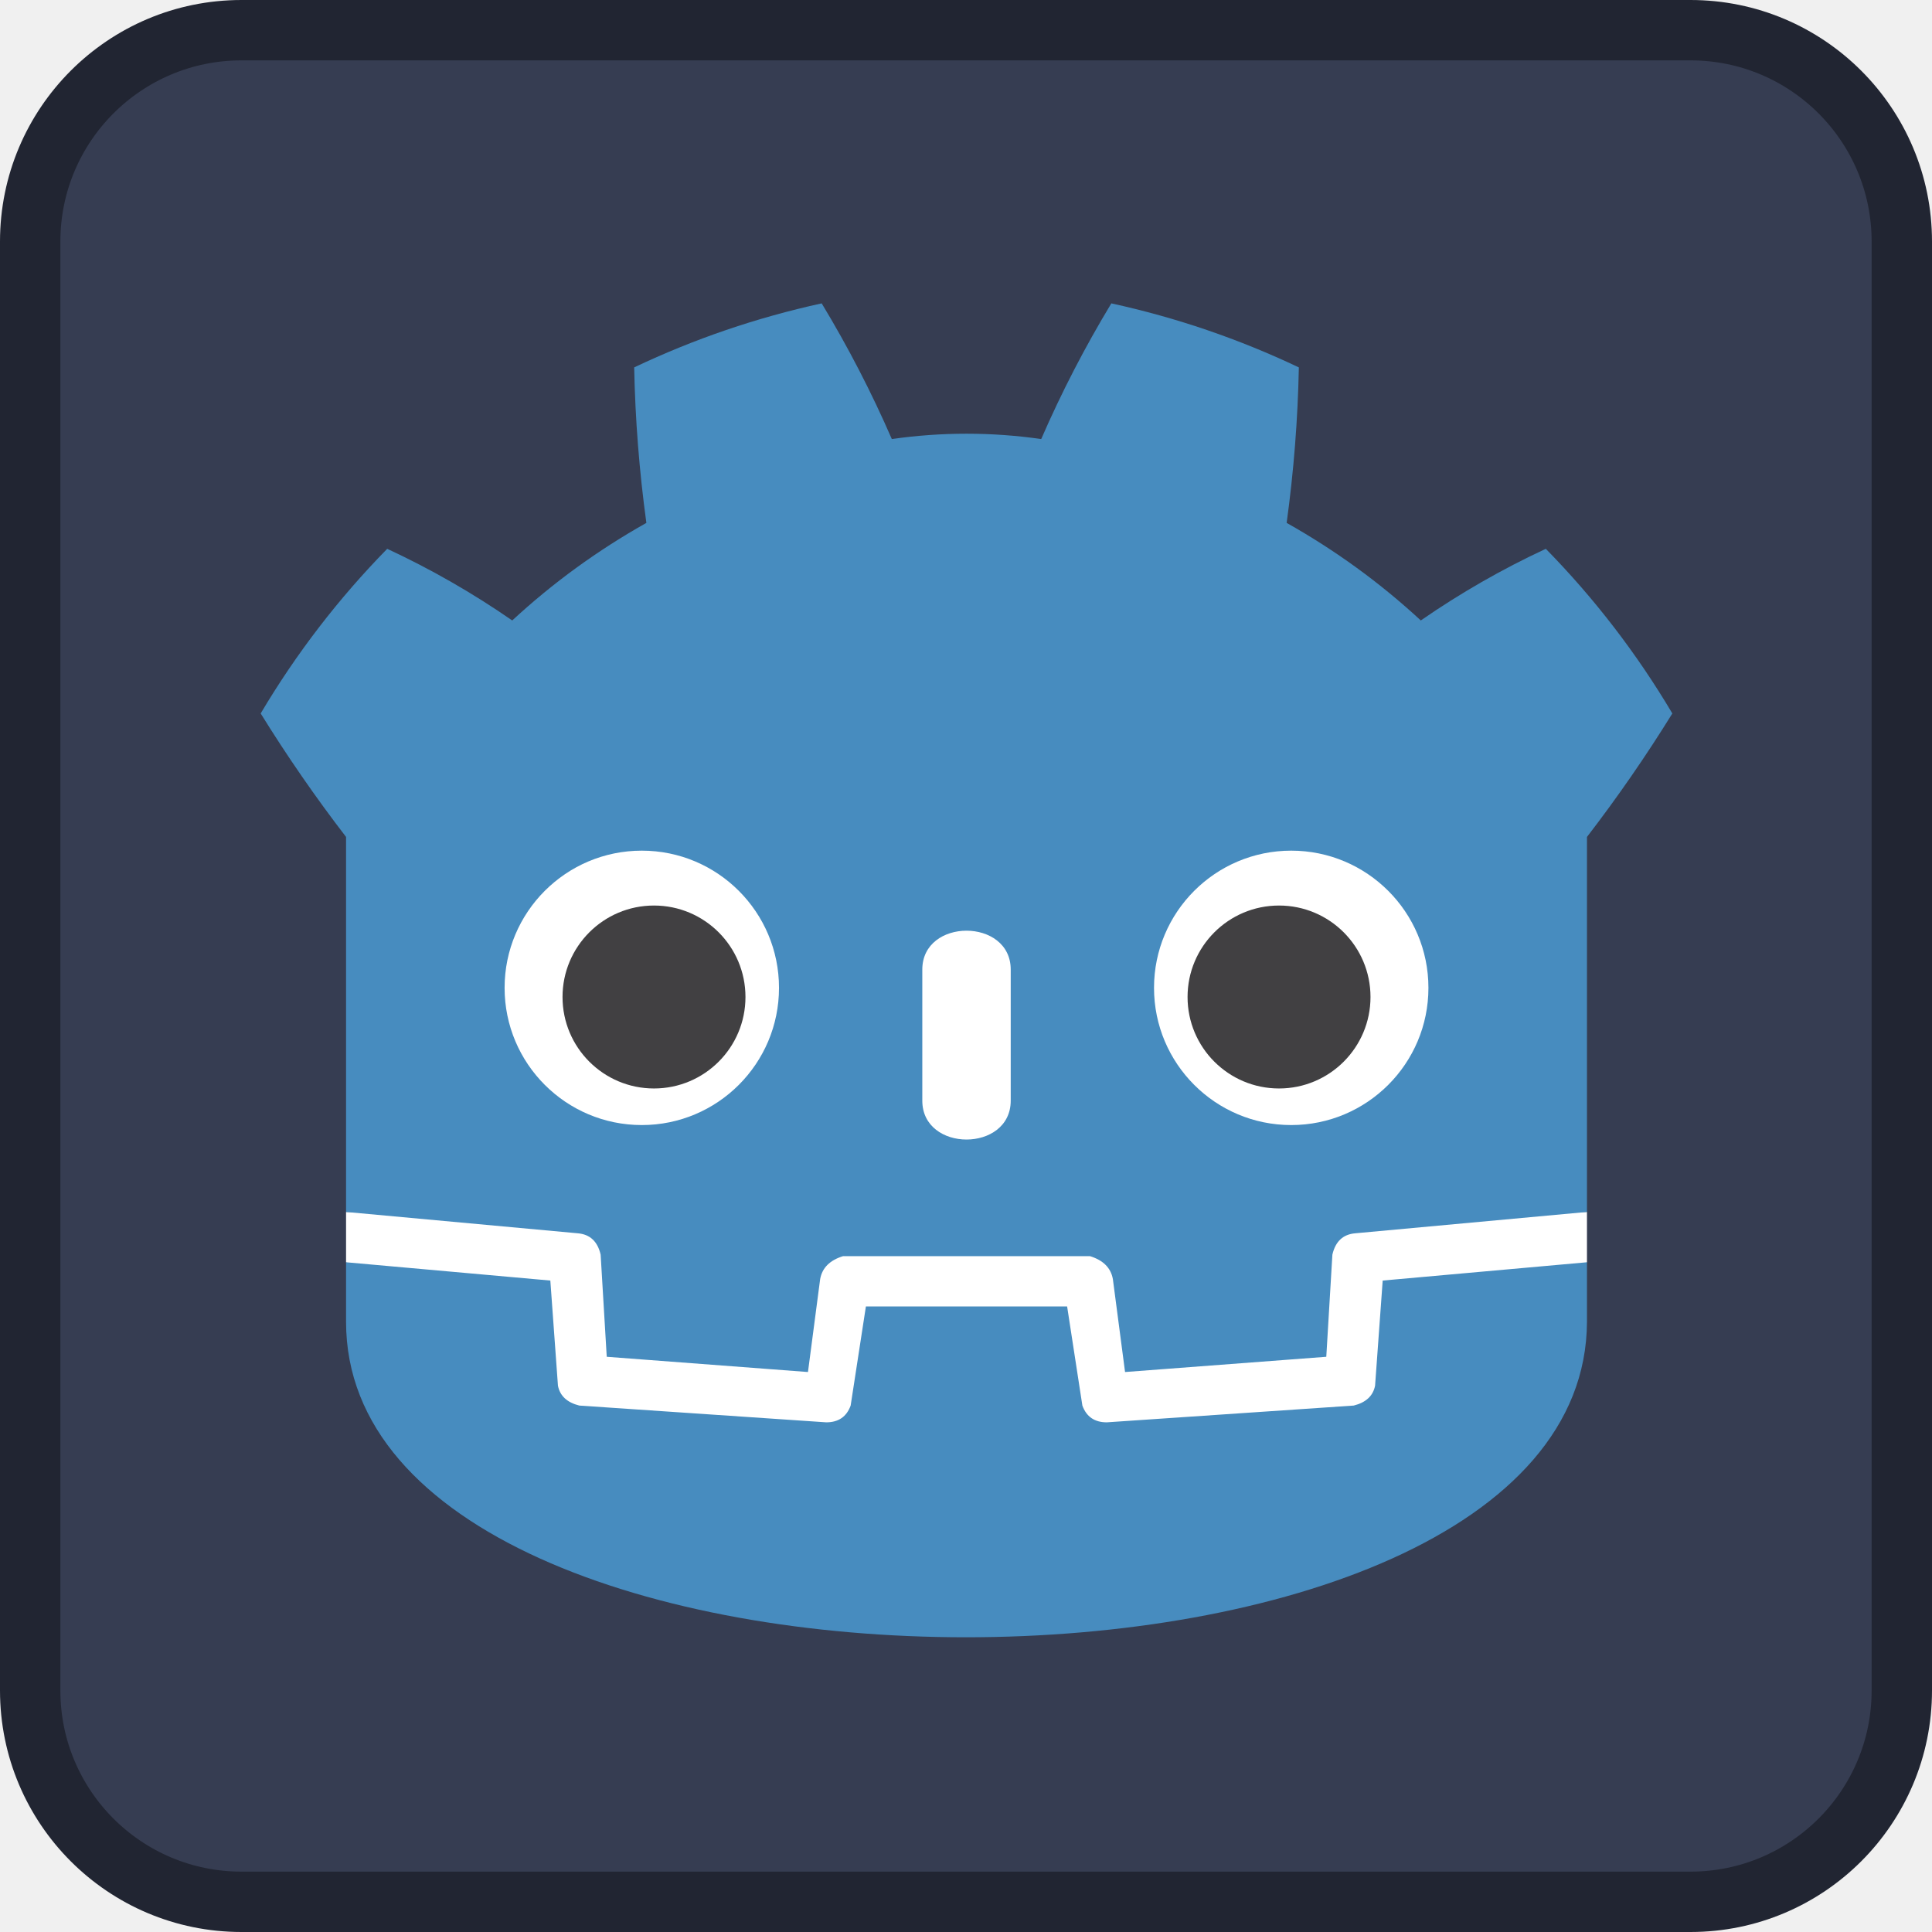
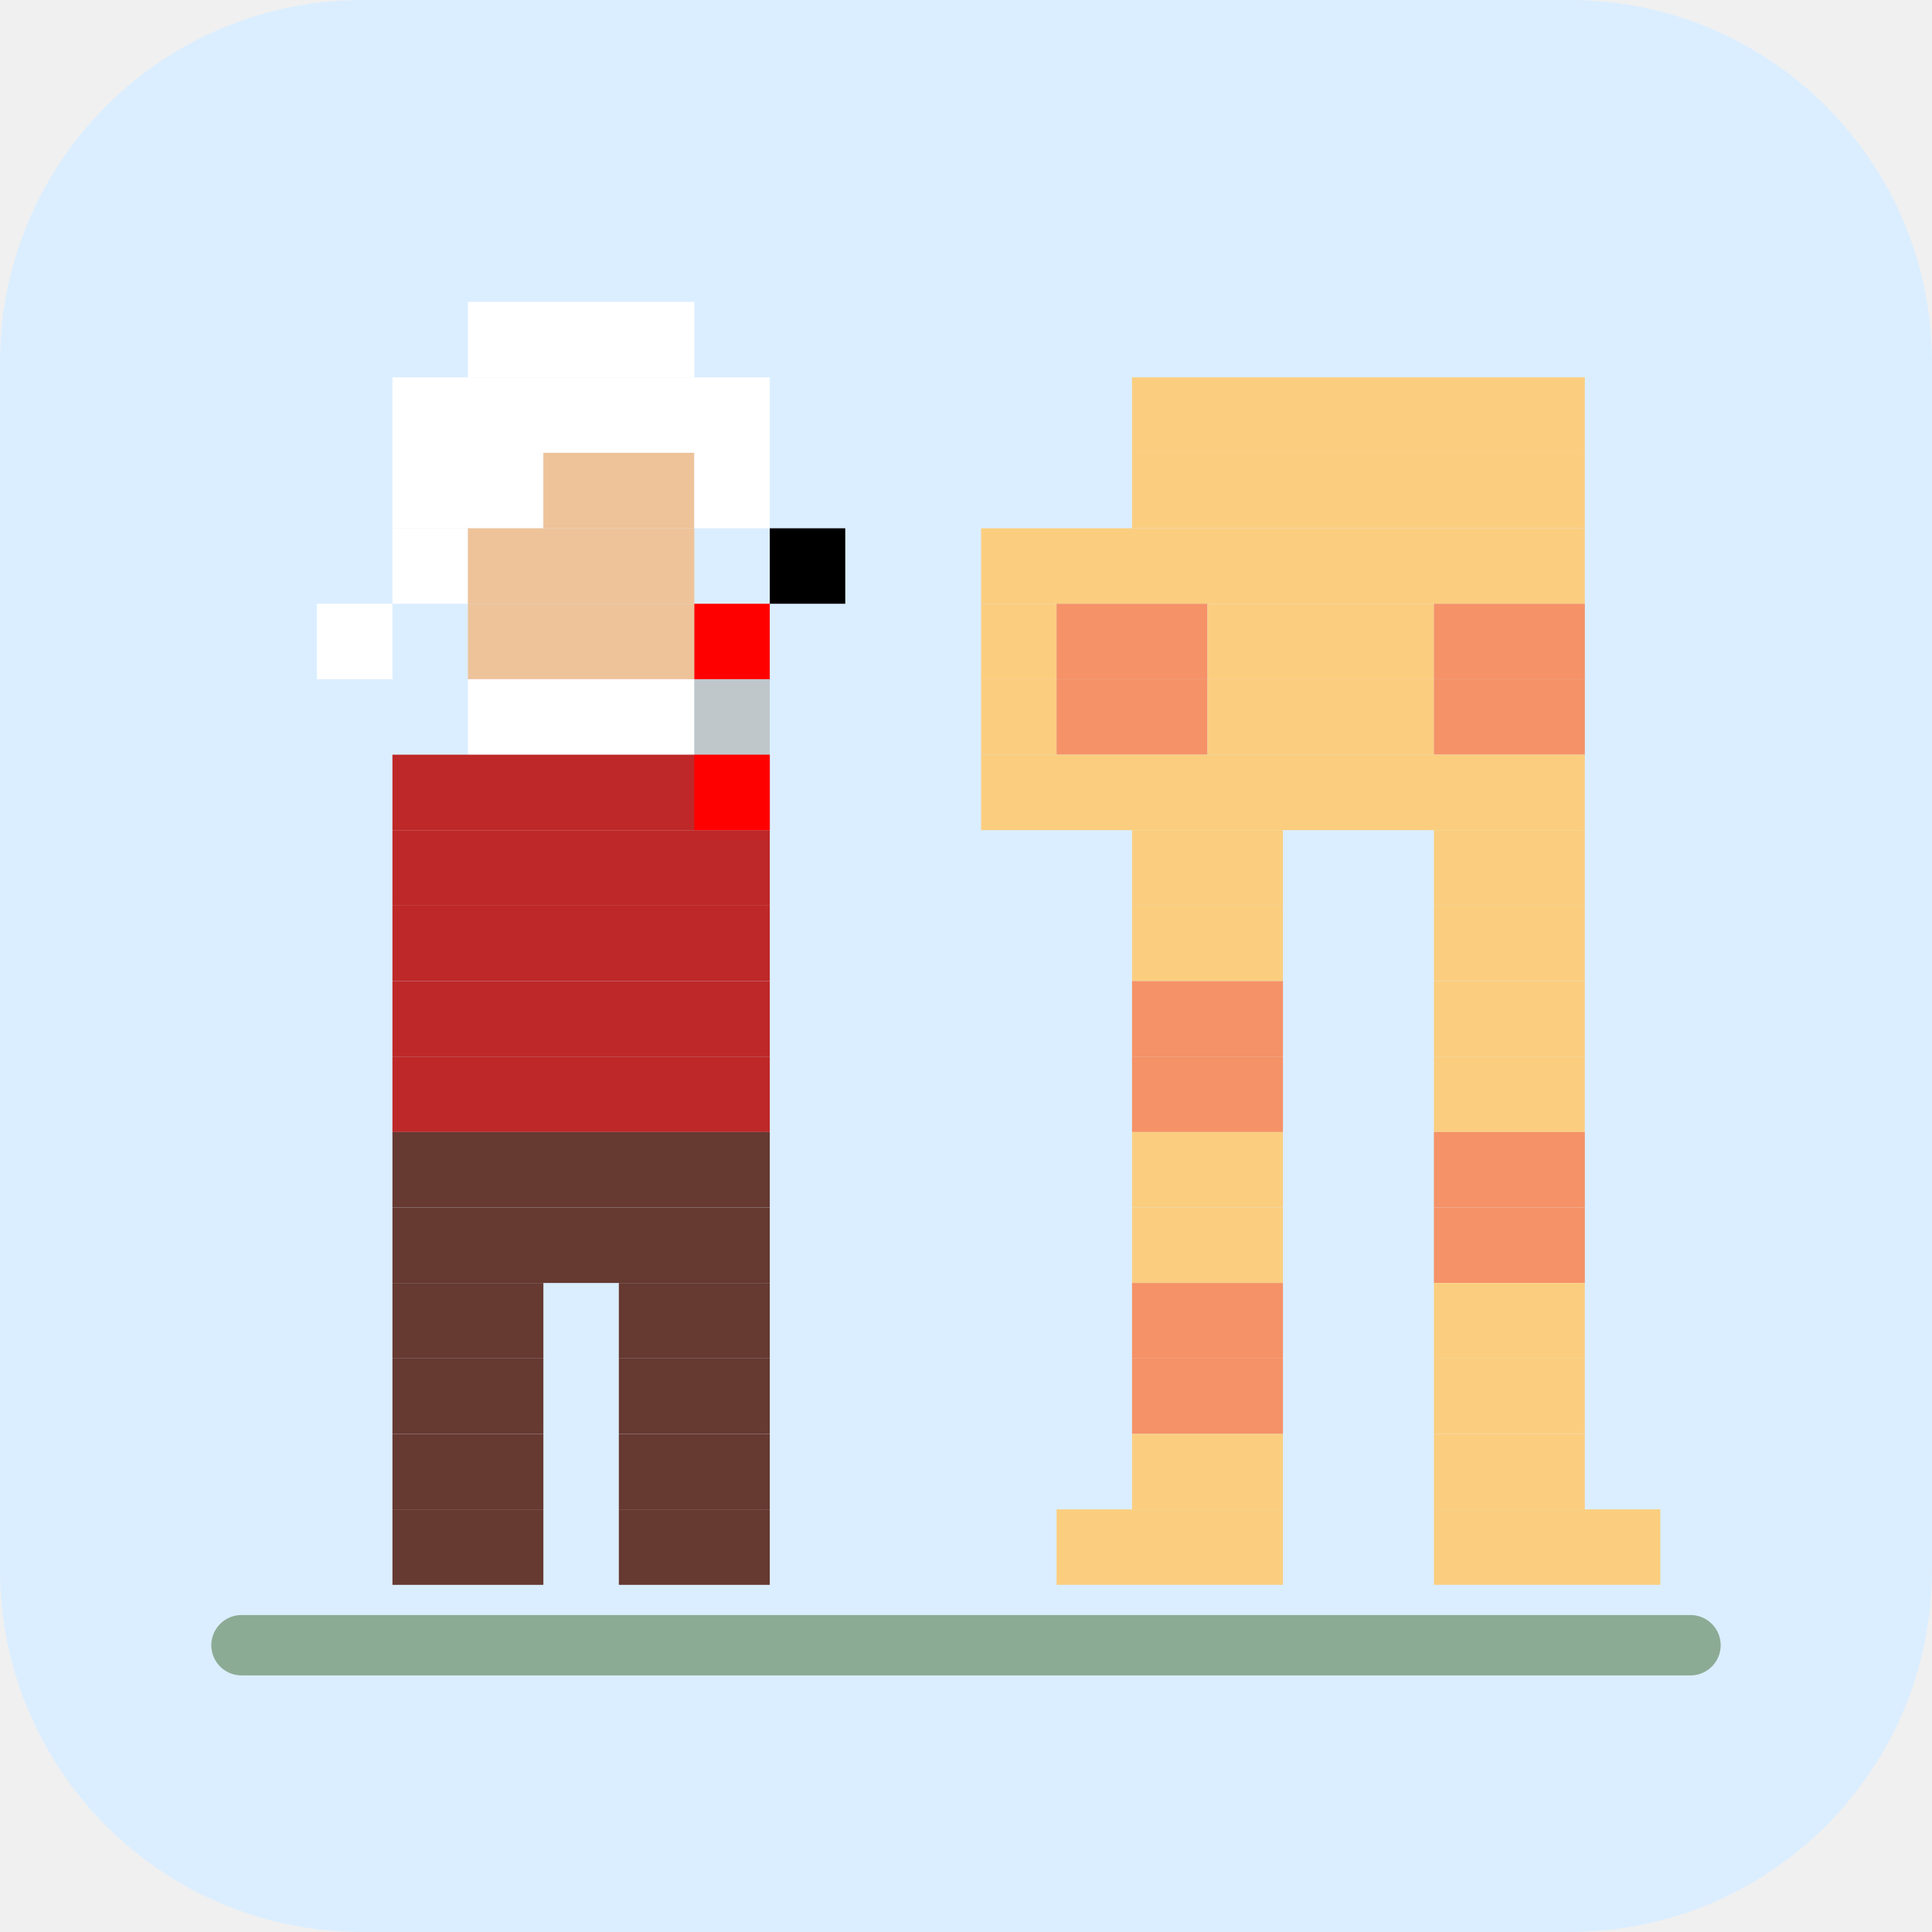
- <svg xmlns="http://www.w3.org/2000/svg" width="128" height="128">
-   <rect width="124" height="124" x="2" y="2" fill="#363d52" stroke="#212532" stroke-width="4" rx="14" />
-   <g fill="#fff" transform="translate(12.322 12.322)scale(.101)">
-     <path d="M105 673v33q407 354 814 0v-33z" />
-     <path fill="#478cbf" d="m105 673 152 14q12 1 15 14l4 67 132 10 8-61q2-11 15-15h162q13 4 15 15l8 61 132-10 4-67q3-13 15-14l152-14V427q30-39 56-81-35-59-83-108-43 20-82 47-40-37-88-64 7-51 8-102-59-28-123-42-26 43-46 89-49-7-98 0-20-46-46-89-64 14-123 42 1 51 8 102-48 27-88 64-39-27-82-47-48 49-83 108 26 42 56 81zm0 33v39c0 276 813 276 814 0v-39l-134 12-5 69q-2 10-14 13l-162 11q-12 0-16-11l-10-65H446l-10 65q-4 11-16 11l-162-11q-12-3-14-13l-5-69z" />
-     <path d="M483 600c0 34 58 34 58 0v-86c0-34-58-34-58 0z" />
-     <circle cx="725" cy="526" r="90" />
-     <circle cx="299" cy="526" r="90" />
+ <svg xmlns="http://www.w3.org/2000/svg" width="128" height="128" viewBox="0 0 128 128">
+   <rect width="128" height="128" rx="24" fill="#dbeeff" />
+   <path d="M16 109h96" stroke="#8cab95" stroke-width="4" stroke-linecap="round" />
+   <g id="giraffe" transform="translate(65 25) scale(5)">
+     <rect x="2" y="0" width="6" height="1" fill="#fbce7f" />
+     <rect x="2" y="1" width="6" height="1" fill="#fbce7f" />
+     <rect x="0" y="2" width="8" height="1" fill="#fbce7f" />
+     <rect x="0" y="3" width="1" height="1" fill="#fbce7f" />
+     <rect x="1" y="3" width="2" height="1" fill="#f59267" />
+     <rect x="3" y="3" width="3" height="1" fill="#fbce7f" />
+     <rect x="6" y="3" width="2" height="1" fill="#f59267" />
+     <rect x="0" y="4" width="1" height="1" fill="#fbce7f" />
+     <rect x="1" y="4" width="2" height="1" fill="#f59267" />
+     <rect x="3" y="4" width="3" height="1" fill="#fbce7f" />
+     <rect x="6" y="4" width="2" height="1" fill="#f59267" />
+     <rect x="0" y="5" width="8" height="1" fill="#fbce7f" />
+     <rect x="2" y="6" width="2" height="1" fill="#fbce7f" />
+     <rect x="6" y="6" width="2" height="1" fill="#fbce7f" />
+     <rect x="2" y="7" width="2" height="1" fill="#fbce7f" />
+     <rect x="6" y="7" width="2" height="1" fill="#fbce7f" />
+     <rect x="2" y="8" width="2" height="1" fill="#f59267" />
+     <rect x="6" y="8" width="2" height="1" fill="#fbce7f" />
+     <rect x="2" y="9" width="2" height="1" fill="#f59267" />
+     <rect x="6" y="9" width="2" height="1" fill="#fbce7f" />
+     <rect x="2" y="10" width="2" height="1" fill="#fbce7f" />
+     <rect x="6" y="10" width="2" height="1" fill="#f59267" />
+     <rect x="2" y="11" width="2" height="1" fill="#fbce7f" />
+     <rect x="6" y="11" width="2" height="1" fill="#f59267" />
+     <rect x="2" y="12" width="2" height="1" fill="#f59267" />
+     <rect x="6" y="12" width="2" height="1" fill="#fbce7f" />
+     <rect x="2" y="13" width="2" height="1" fill="#f59267" />
+     <rect x="6" y="13" width="2" height="1" fill="#fbce7f" />
+     <rect x="2" y="14" width="2" height="1" fill="#fbce7f" />
+     <rect x="6" y="14" width="2" height="1" fill="#fbce7f" />
+     <rect x="1" y="15" width="3" height="1" fill="#fbce7f" />
+     <rect x="6" y="15" width="3" height="1" fill="#fbce7f" />
  </g>
-   <g fill="#414042" transform="translate(12.322 12.322)scale(.101)">
-     <circle cx="307" cy="532" r="60" />
-     <circle cx="717" cy="532" r="60" />
+   <g id="warma" transform="translate(21 20) scale(5)">
+     <rect x="2" y="0" width="3" height="1" fill="#ffffff" />
+     <rect x="1" y="1" width="5" height="1" fill="#ffffff" />
+     <rect x="1" y="2" width="2" height="1" fill="#ffffff" />
+     <rect x="3" y="2" width="2" height="1" fill="#eec39a" />
+     <rect x="5" y="2" width="1" height="1" fill="#ffffff" />
+     <rect x="1" y="3" width="1" height="1" fill="#ffffff" />
+     <rect x="2" y="3" width="3" height="1" fill="#eec39a" />
+     <rect x="0" y="4" width="1" height="1" fill="#ffffff" />
+     <rect x="2" y="4" width="3" height="1" fill="#eec39a" />
+     <rect x="2" y="5" width="3" height="1" fill="#ffffff" />
+     <rect x="1" y="6" width="5" height="1" fill="#be2828" />
+     <rect x="1" y="7" width="5" height="1" fill="#be2828" />
+     <rect x="1" y="8" width="5" height="1" fill="#be2828" />
+     <rect x="1" y="9" width="5" height="1" fill="#be2828" />
+     <rect x="1" y="10" width="5" height="1" fill="#be2828" />
+     <rect x="1" y="11" width="5" height="1" fill="#663931" />
+     <rect x="1" y="12" width="5" height="1" fill="#663931" />
+     <rect x="1" y="13" width="2" height="1" fill="#663931" />
+     <rect x="4" y="13" width="2" height="1" fill="#663931" />
+     <rect x="1" y="14" width="2" height="1" fill="#663931" />
+     <rect x="4" y="14" width="2" height="1" fill="#663931" />
+     <rect x="1" y="15" width="2" height="1" fill="#663931" />
+     <rect x="4" y="15" width="2" height="1" fill="#663931" />
+     <rect x="1" y="16" width="2" height="1" fill="#663931" />
+     <rect x="4" y="16" width="2" height="1" fill="#663931" />
+   </g>
+   <g id="extinguisher" transform="translate(46 35) scale(5)">
+     <rect x="1" y="0" width="1" height="1" fill="#000000" />
+     <rect x="0" y="1" width="1" height="1" fill="#ff0000" />
+     <rect x="0" y="2" width="1" height="1" fill="#c0c7cb" />
+     <rect x="0" y="3" width="1" height="1" fill="#ff0000" />
  </g>
</svg>
